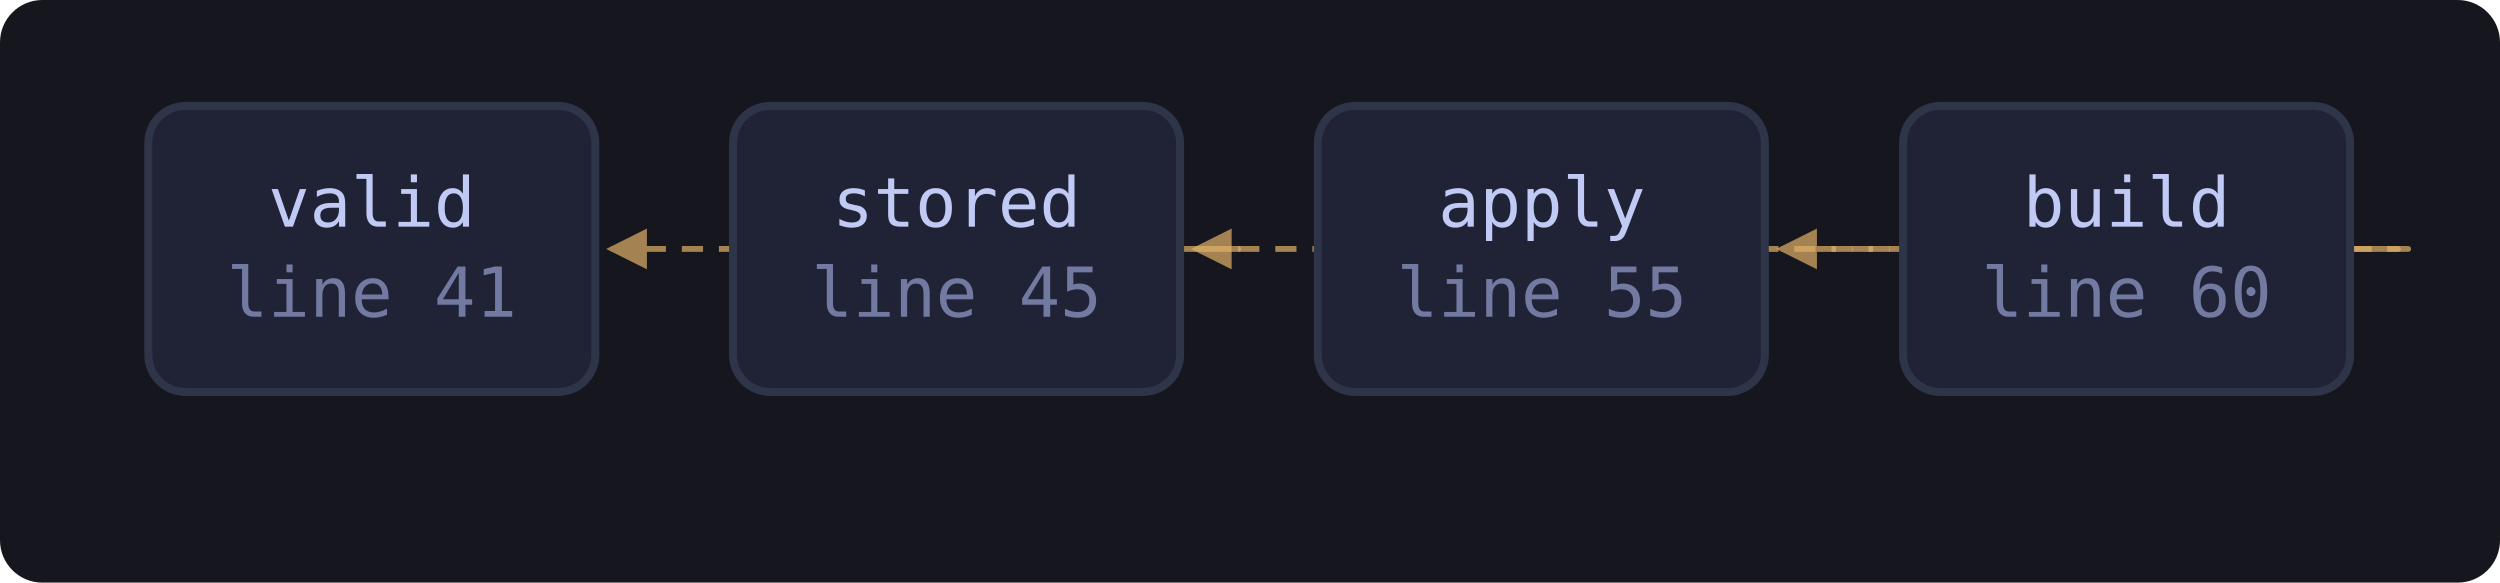
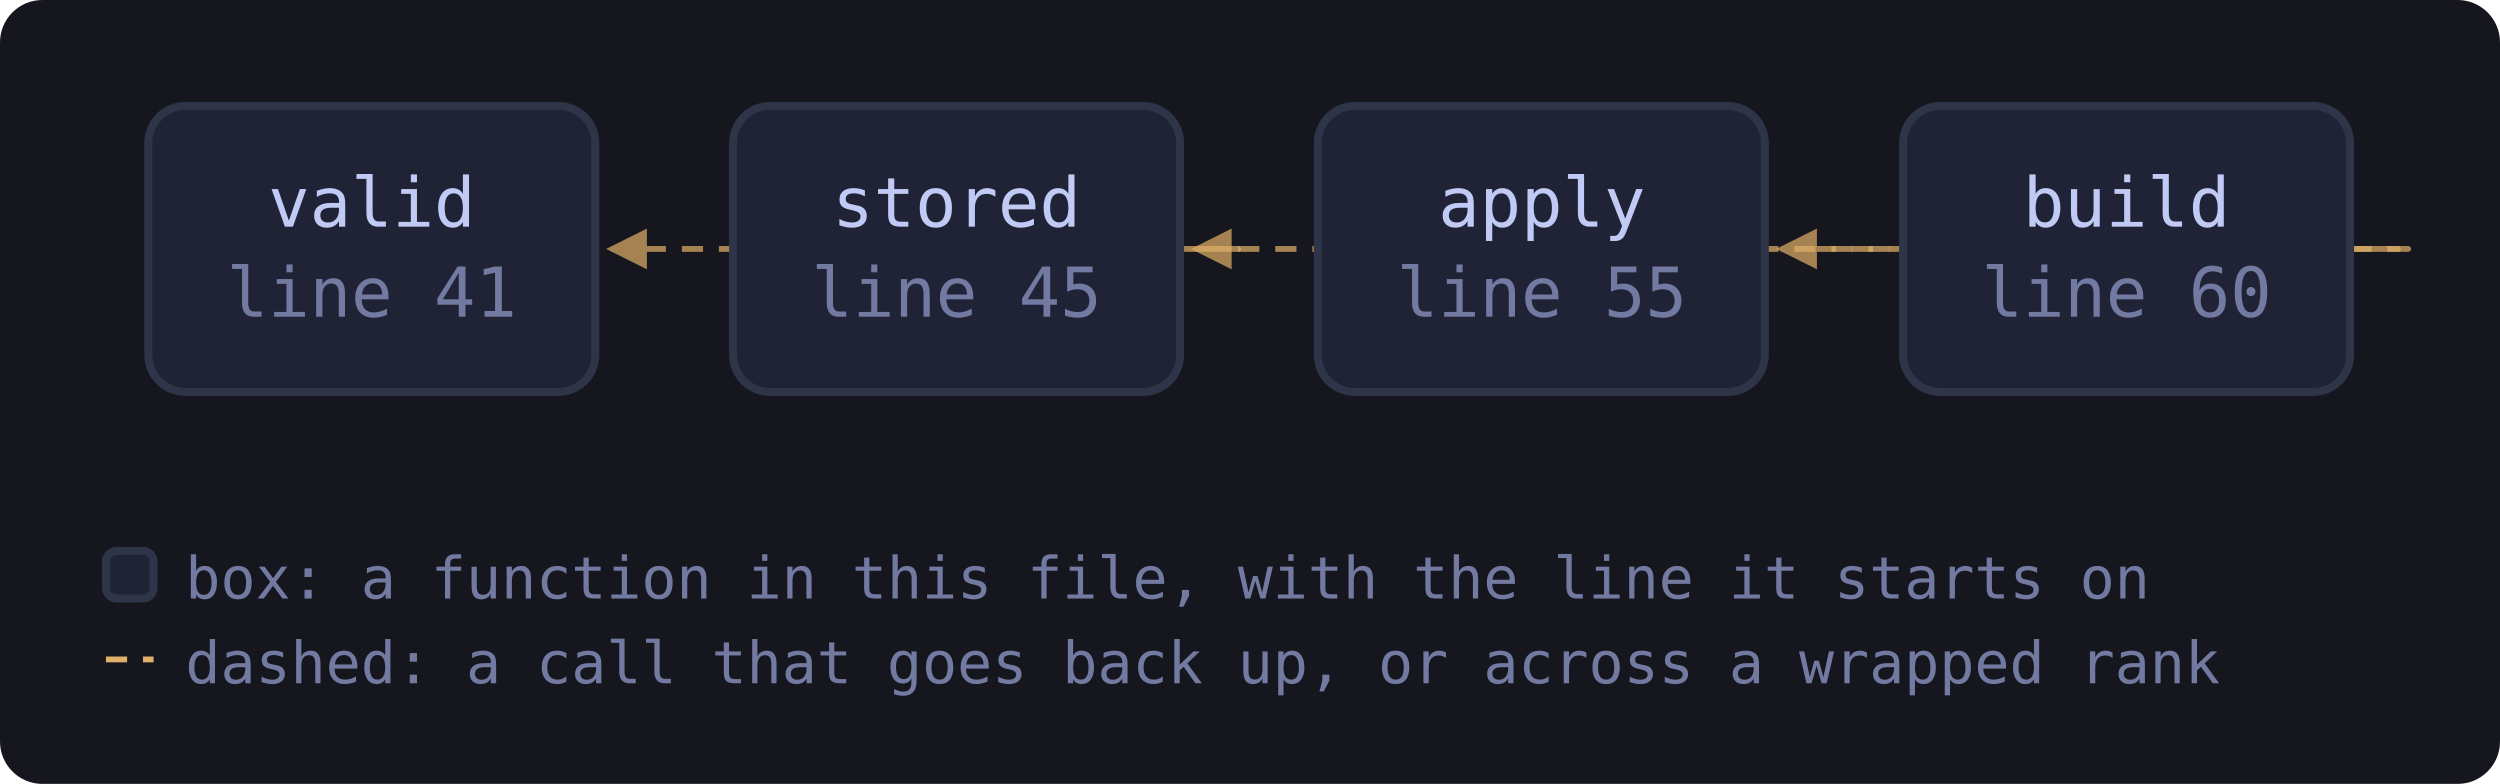
- <svg xmlns="http://www.w3.org/2000/svg" viewBox="0 0 472 110" width="472" height="110" style="max-width:100%;height:auto" role="img" aria-label="flowchart">
+ <svg xmlns="http://www.w3.org/2000/svg" viewBox="0 0 472 148" width="472" height="148" style="max-width:100%;height:auto" role="img" aria-label="flowchart">
  <defs>
    <marker id="a-muted" viewBox="0 0 8 8" refX="7" refY="4" markerWidth="7" markerHeight="7" orient="auto-start-reverse">
      <path d="M0 0 L8 4 L0 8 z" fill="var(--muted, #737aa2)" />
    </marker>
    <marker id="a-warn" viewBox="0 0 8 8" refX="7" refY="4" markerWidth="7" markerHeight="7" orient="auto-start-reverse">
      <path d="M0 0 L8 4 L0 8 z" fill="var(--warn, #e0af68)" />
    </marker>
    <marker id="a-accent" viewBox="0 0 8 8" refX="7" refY="4" markerWidth="7" markerHeight="7" orient="auto-start-reverse">
      <path d="M0 0 L8 4 L0 8 z" fill="var(--accent, #7aa2f7)" />
    </marker>
    <marker id="a-cyan" viewBox="0 0 8 8" refX="7" refY="4" markerWidth="7" markerHeight="7" orient="auto-start-reverse">
      <path d="M0 0 L8 4 L0 8 z" fill="var(--cyan, #7dcfff)" />
    </marker>
    <marker id="a-accent-2" viewBox="0 0 8 8" refX="7" refY="4" markerWidth="7" markerHeight="7" orient="auto-start-reverse">
      <path d="M0 0 L8 4 L0 8 z" fill="var(--accent-2, #bb9af7)" />
    </marker>
  </defs>
-   <rect x="0" y="0" width="472" height="110" fill="var(--bg-inset, #16161e)" rx="8" />
+   <rect x="0" y="0" width="472" height="148" fill="var(--bg-inset, #16161e)" rx="8" />
  <path d="M222.8 47.0 C 244.8 47.0, 244.8 47.0, 115.4 47.0" fill="none" stroke="var(--warn, #e0af68)" stroke-width="1.1" opacity="0.7" stroke-dasharray="4 3" marker-end="url(#a-warn)" />
  <path d="M443.7 47.0 C 465.7 47.0, 465.7 47.0, 225.8 47.0" fill="none" stroke="var(--warn, #e0af68)" stroke-width="1.1" opacity="0.7" stroke-dasharray="4 3" marker-end="url(#a-warn)" />
  <path d="M443.7 47.0 C 465.7 47.0, 465.7 47.0, 336.3 47.0" fill="none" stroke="var(--warn, #e0af68)" stroke-width="1.1" opacity="0.7" stroke-dasharray="4 3" marker-end="url(#a-warn)" />
  <rect x="28.0" y="20.0" width="84.4" height="54.0" rx="7" fill="var(--bg-soft, #1f2335)" stroke="var(--border, #2f3549)" stroke-width="1.5" />
  <text x="70.2" y="42.8" font-family="ui-monospace, SFMono-Regular, Menlo, Consolas, monospace" font-size="13" fill="var(--fg, #c0caf5)" text-anchor="middle">valid</text>
  <text x="70.2" y="59.8" font-family="ui-monospace, SFMono-Regular, Menlo, Consolas, monospace" font-size="13" fill="var(--muted, #737aa2)" text-anchor="middle">line 41</text>
  <rect x="138.4" y="20.0" width="84.4" height="54.0" rx="7" fill="var(--bg-soft, #1f2335)" stroke="var(--border, #2f3549)" stroke-width="1.5" />
  <text x="180.6" y="42.8" font-family="ui-monospace, SFMono-Regular, Menlo, Consolas, monospace" font-size="13" fill="var(--fg, #c0caf5)" text-anchor="middle">stored</text>
  <text x="180.6" y="59.8" font-family="ui-monospace, SFMono-Regular, Menlo, Consolas, monospace" font-size="13" fill="var(--muted, #737aa2)" text-anchor="middle">line 45</text>
  <rect x="248.8" y="20.0" width="84.4" height="54.0" rx="7" fill="var(--bg-soft, #1f2335)" stroke="var(--border, #2f3549)" stroke-width="1.5" />
  <text x="291.1" y="42.8" font-family="ui-monospace, SFMono-Regular, Menlo, Consolas, monospace" font-size="13" fill="var(--fg, #c0caf5)" text-anchor="middle">apply</text>
  <text x="291.1" y="59.8" font-family="ui-monospace, SFMono-Regular, Menlo, Consolas, monospace" font-size="13" fill="var(--muted, #737aa2)" text-anchor="middle">line 55</text>
  <rect x="359.3" y="20.0" width="84.4" height="54.0" rx="7" fill="var(--bg-soft, #1f2335)" stroke="var(--border, #2f3549)" stroke-width="1.5" />
  <text x="401.5" y="42.8" font-family="ui-monospace, SFMono-Regular, Menlo, Consolas, monospace" font-size="13" fill="var(--fg, #c0caf5)" text-anchor="middle">build</text>
  <text x="401.5" y="59.8" font-family="ui-monospace, SFMono-Regular, Menlo, Consolas, monospace" font-size="13" fill="var(--muted, #737aa2)" text-anchor="middle">line 60</text>
+   <rect x="20.0" y="104.0" width="9" height="9" rx="2" fill="var(--bg-soft, #1f2335)" stroke="var(--border, #2f3549)" stroke-width="1.5" />
+   <text x="35.0" y="113.0" font-family="ui-monospace, SFMono-Regular, Menlo, Consolas, monospace" font-size="11" fill="var(--muted, #737aa2)">box: a function in this file, with the line it starts on</text>
+   <path d="M20.0 124.5 L29.0 124.5" stroke="var(--warn, #e0af68)" stroke-width="1.1" stroke-dasharray="4 3" />
+   <text x="35.0" y="129.0" font-family="ui-monospace, SFMono-Regular, Menlo, Consolas, monospace" font-size="11" fill="var(--muted, #737aa2)">dashed: a call that goes back up, or across a wrapped rank</text>
</svg>
